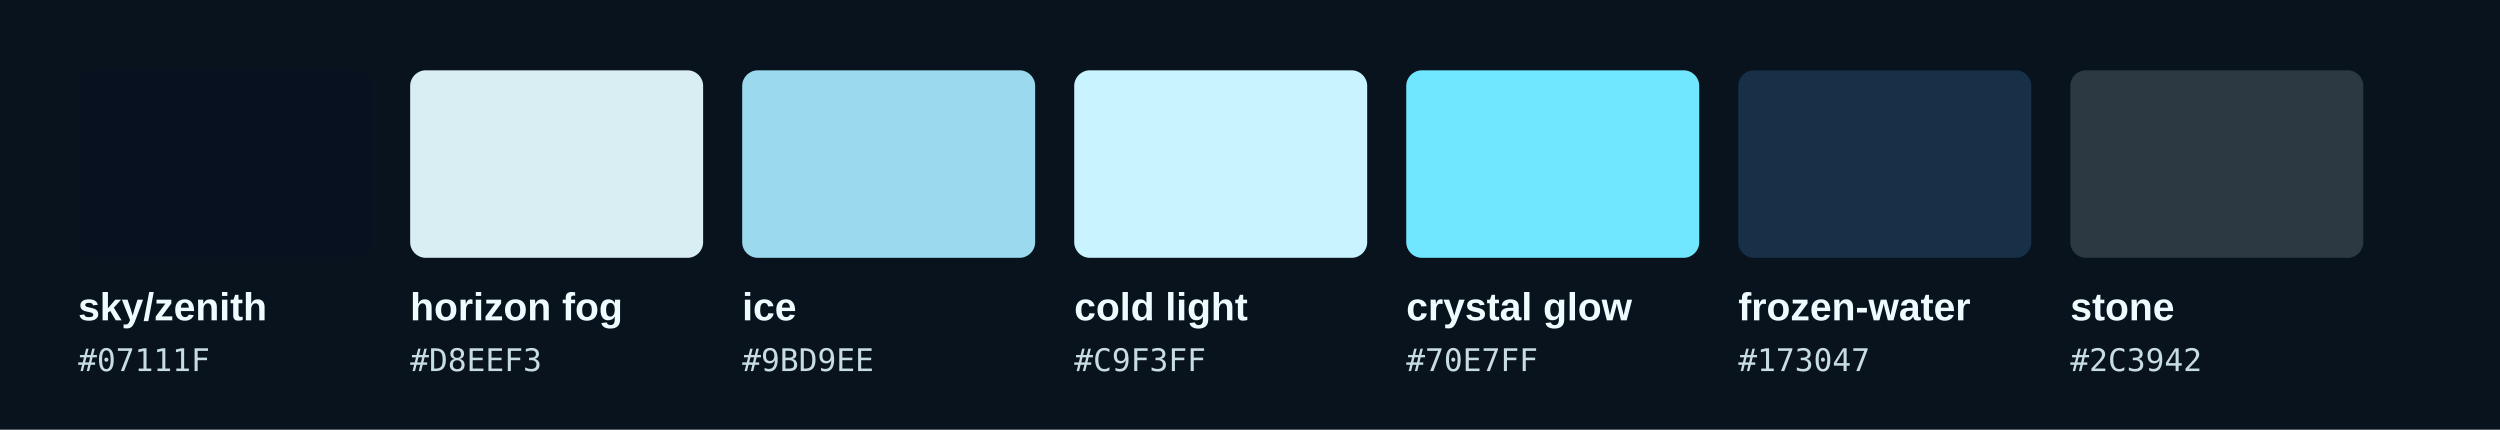
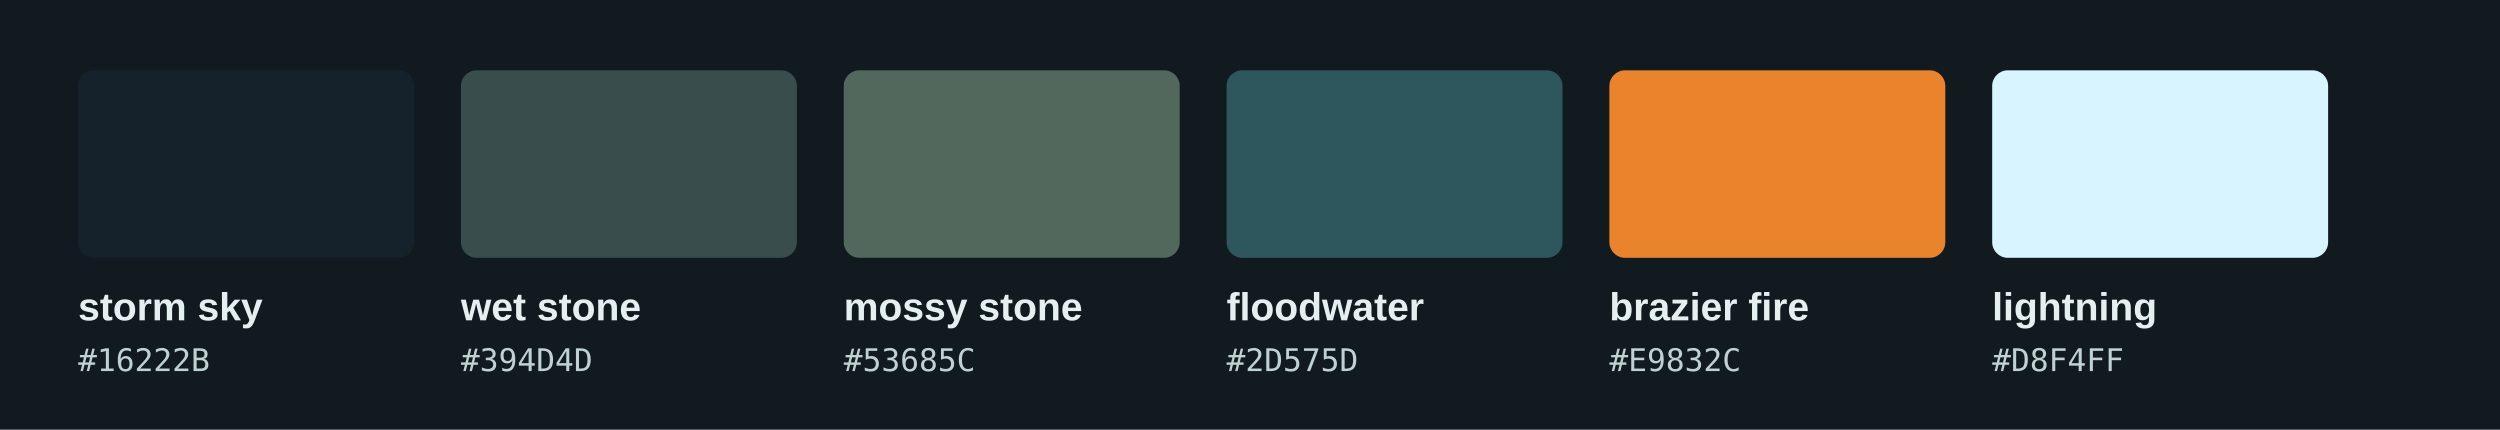
<svg xmlns="http://www.w3.org/2000/svg" width="1280" height="220" viewBox="0 0 1280 220" role="img" aria-labelledby="title desc">
-   <rect width="1280" height="220" fill="#09131d" />
+   <rect width="1280" height="220" fill="#101A1F" />
  <style>
-     .label { font: 700 20px Arial, sans-serif; fill: #eefbff; }
-     .hex { font: 16px Consolas, monospace; fill: #c7dce3; }
+     .label { font: 700 20px Arial, sans-serif; fill: #E4F0EF; letter-spacing: 0; }
+     .hex { font: 16px Consolas, monospace; fill: #BFD1D0; }
  </style>
  <g transform="translate(40 36)">
    <g>
-       <rect x="0" y="0" width="150" height="96" rx="8" fill="#07111F" />
-       <text x="0" y="128" class="label">sky/zenith</text>
-       <text x="0" y="154" class="hex">#07111F</text>
+       <rect x="0" y="0" width="172" height="96" rx="8" fill="#16222B" />
+       <text x="0" y="128" class="label">storm sky</text>
+       <text x="0" y="154" class="hex">#16222B</text>
    </g>
-     <g transform="translate(170 0)">
-       <rect x="0" y="0" width="150" height="96" rx="8" fill="#D8EEF3" />
-       <text x="0" y="128" class="label">horizon fog</text>
-       <text x="0" y="154" class="hex">#D8EEF3</text>
+     <g transform="translate(196 0)">
+       <rect x="0" y="0" width="172" height="96" rx="8" fill="#394D4D" />
+       <text x="0" y="128" class="label">wet stone</text>
+       <text x="0" y="154" class="hex">#394D4D</text>
    </g>
-     <g transform="translate(340 0)">
-       <rect x="0" y="0" width="150" height="96" rx="8" fill="#9BD9EE" />
-       <text x="0" y="128" class="label">ice</text>
-       <text x="0" y="154" class="hex">#9BD9EE</text>
+     <g transform="translate(392 0)">
+       <rect x="0" y="0" width="172" height="96" rx="8" fill="#53685C" />
+       <text x="0" y="128" class="label">mossy stone</text>
+       <text x="0" y="154" class="hex">#53685C</text>
    </g>
-     <g transform="translate(510 0)">
-       <rect x="0" y="0" width="150" height="96" rx="8" fill="#C9F3FF" />
-       <text x="0" y="128" class="label">cold light</text>
-       <text x="0" y="154" class="hex">#C9F3FF</text>
+     <g transform="translate(588 0)">
+       <rect x="0" y="0" width="172" height="96" rx="8" fill="#2D575D" />
+       <text x="0" y="128" class="label">floodwater</text>
+       <text x="0" y="154" class="hex">#2D575D</text>
    </g>
-     <g transform="translate(680 0)">
-       <rect x="0" y="0" width="150" height="96" rx="8" fill="#70E7FF" />
-       <text x="0" y="128" class="label">crystal glow</text>
-       <text x="0" y="154" class="hex">#70E7FF</text>
+     <g transform="translate(784 0)">
+       <rect x="0" y="0" width="172" height="96" rx="8" fill="#E9832C" />
+       <text x="0" y="128" class="label">brazier fire</text>
+       <text x="0" y="154" class="hex">#E9832C</text>
    </g>
-     <g transform="translate(850 0)">
-       <rect x="0" y="0" width="150" height="96" rx="8" fill="#173047" />
-       <text x="0" y="128" class="label">frozen-water</text>
-       <text x="0" y="154" class="hex">#173047</text>
-     </g>
-     <g transform="translate(1020 0)">
-       <rect x="0" y="0" width="150" height="96" rx="8" fill="#2C3942" />
-       <text x="0" y="128" class="label">stone</text>
-       <text x="0" y="154" class="hex">#2C3942</text>
+     <g transform="translate(980 0)">
+       <rect x="0" y="0" width="172" height="96" rx="8" fill="#D8F4FF" />
+       <text x="0" y="128" class="label">lightning</text>
+       <text x="0" y="154" class="hex">#D8F4FF</text>
    </g>
  </g>
</svg>
